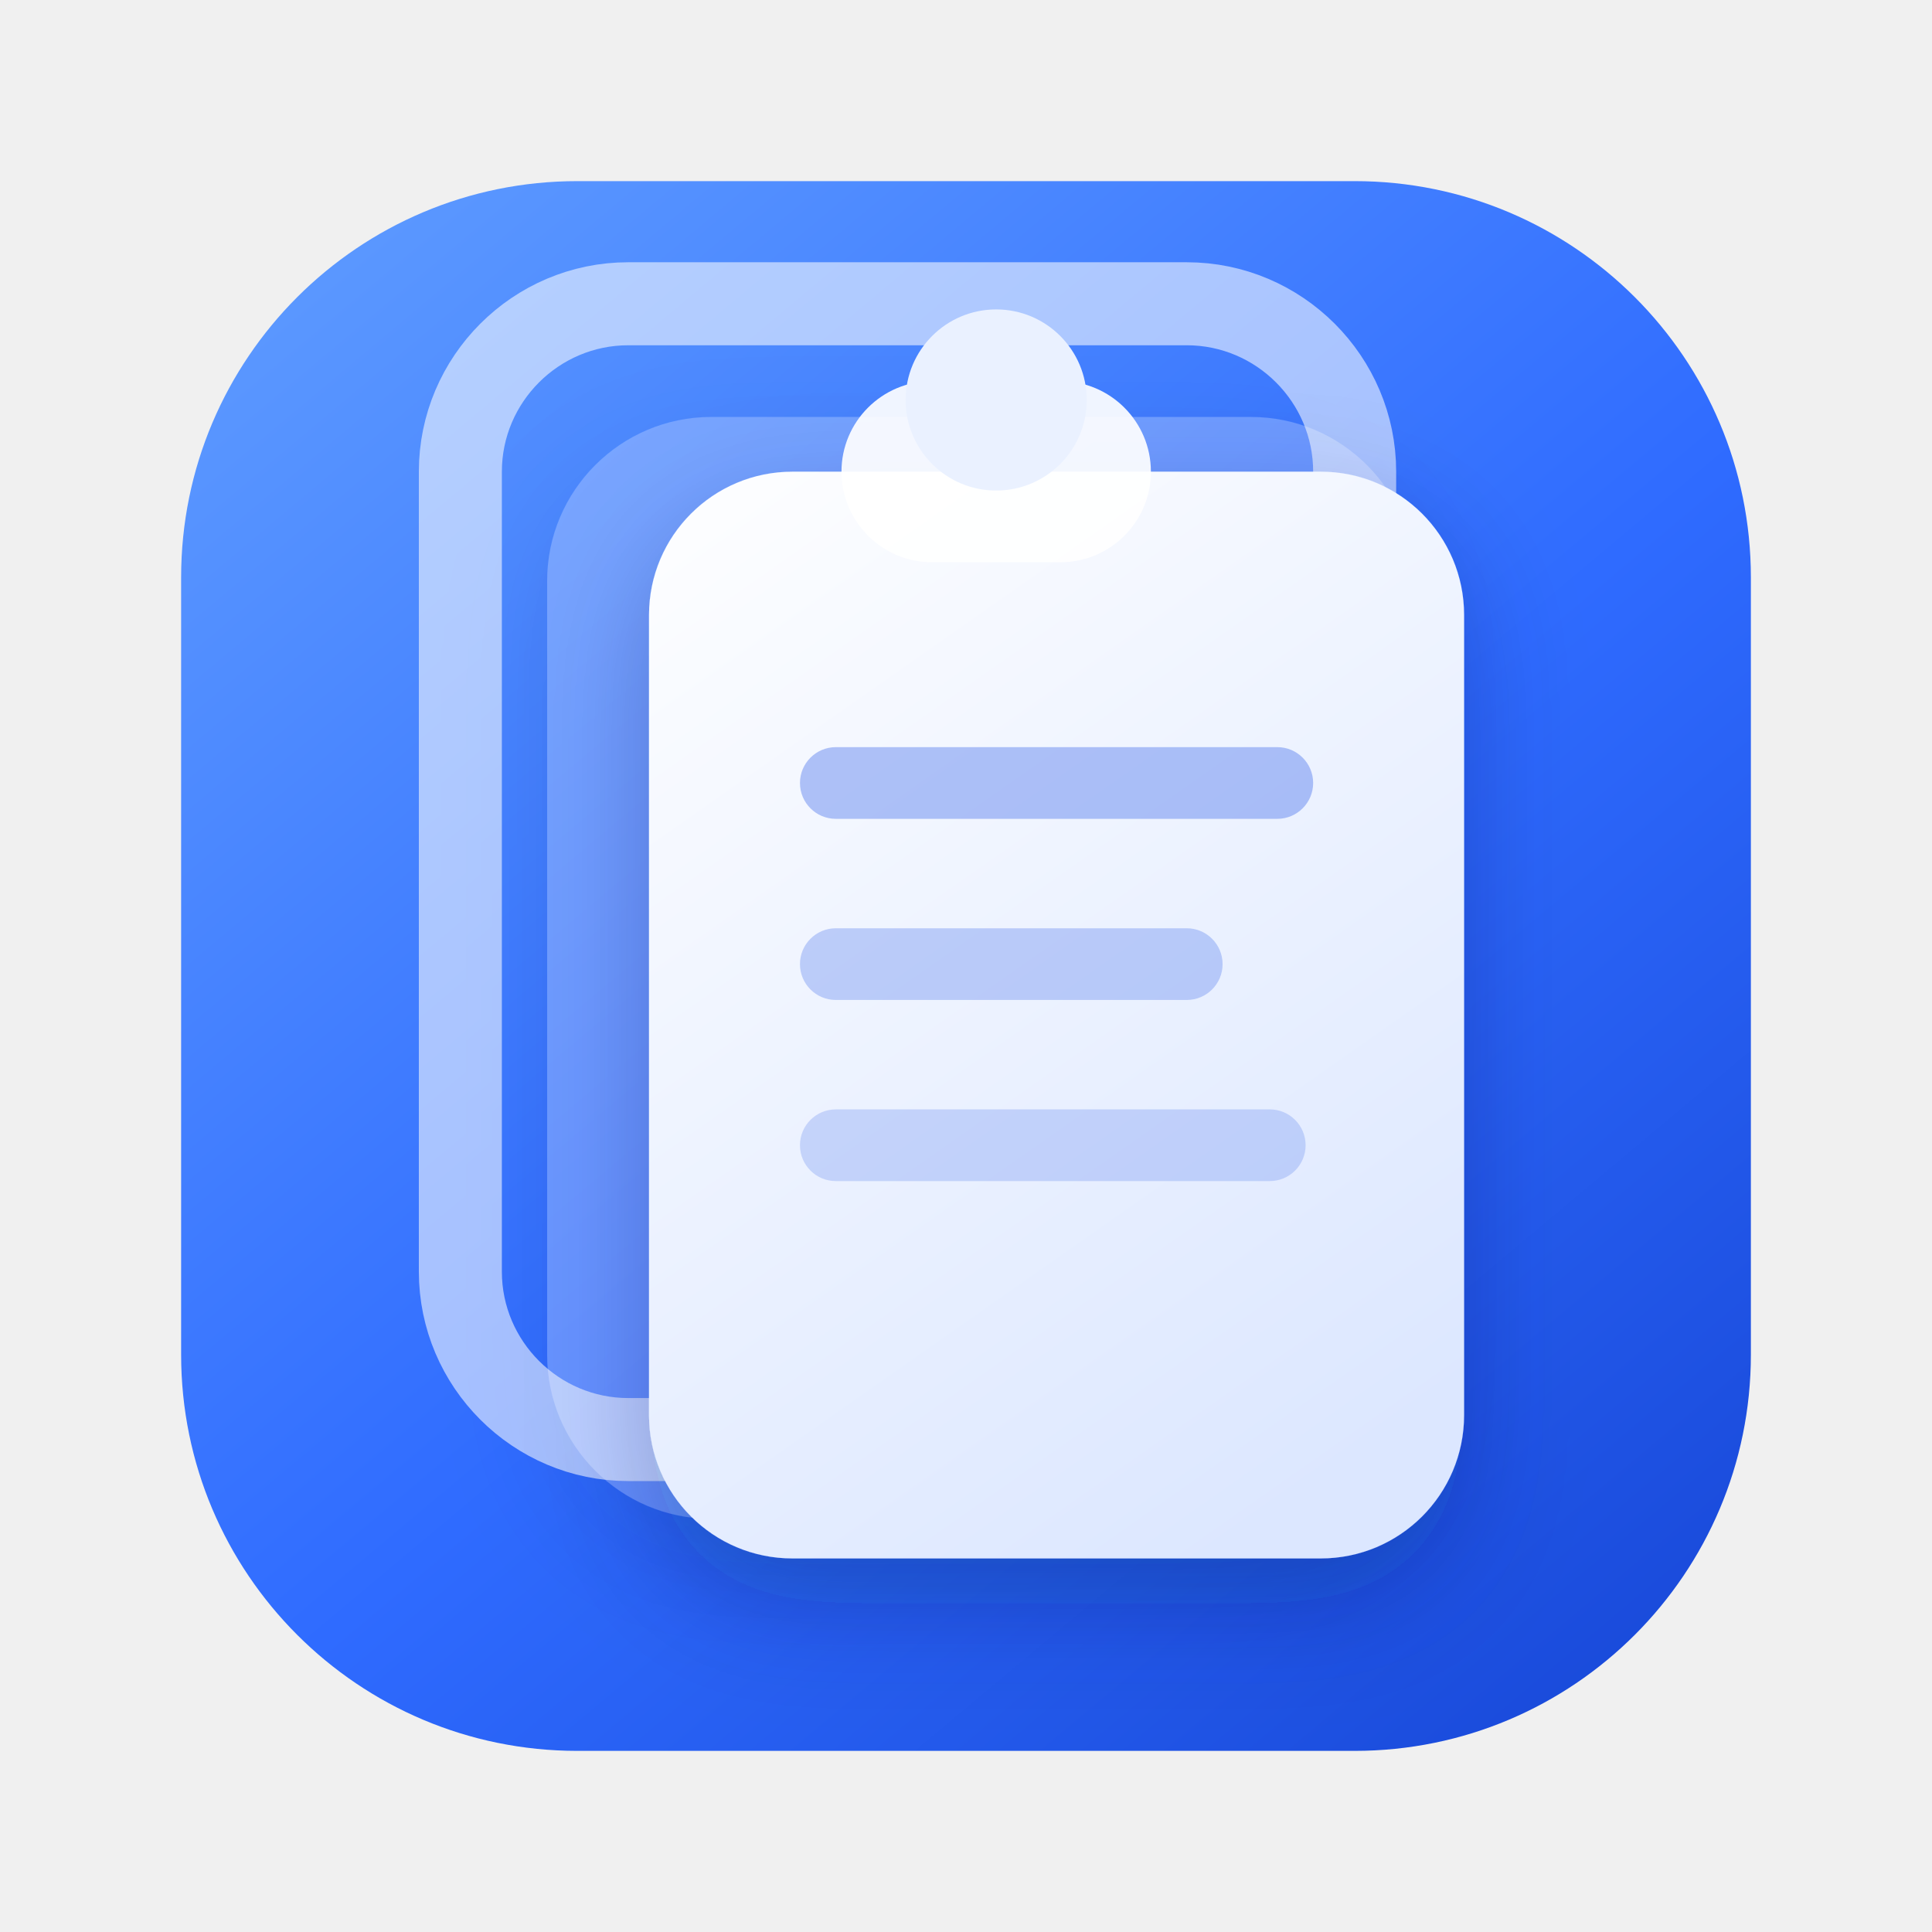
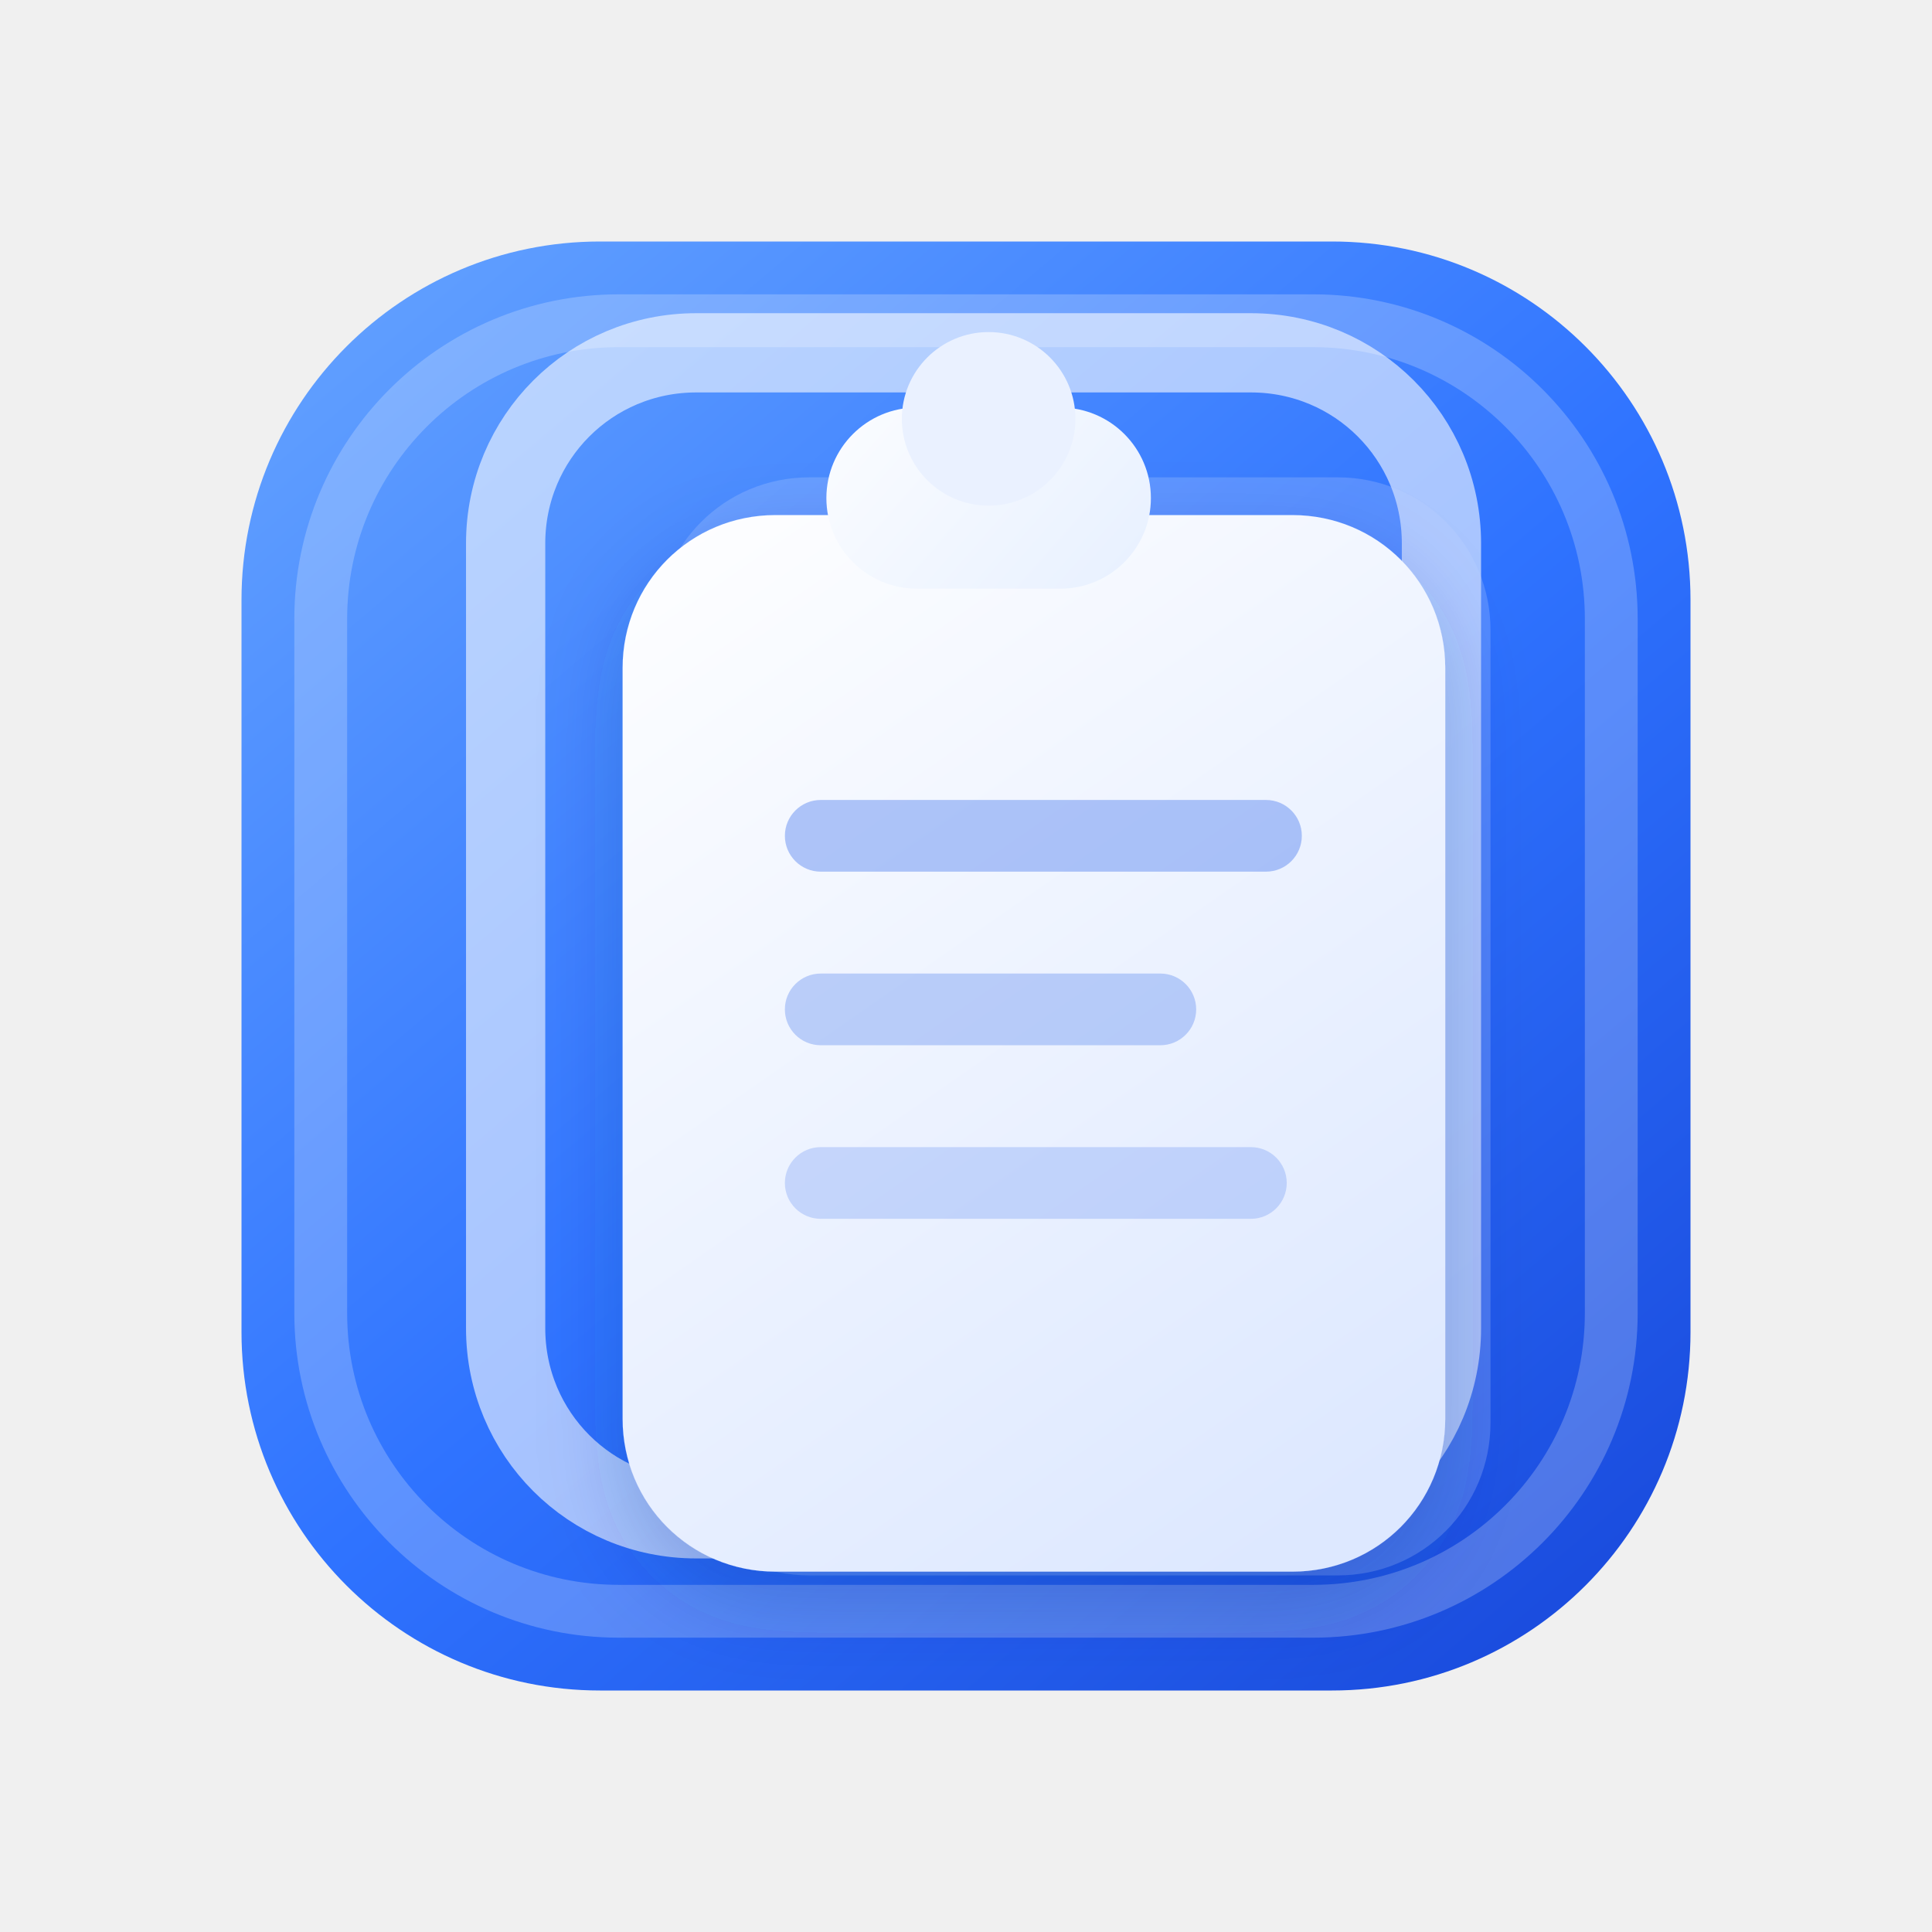
<svg xmlns="http://www.w3.org/2000/svg" viewBox="0 0 1024 1024">
  <defs>
-     <linearGradient id="base" x1="160" y1="92" x2="864" y2="932" gradientUnits="userSpaceOnUse">
-       <stop offset="0" stop-color="#5E9BFF" />
-       <stop offset="0.55" stop-color="#2F6BFF" />
-       <stop offset="1" stop-color="#1848D8" />
+     <linearGradient id="base" x1="164" y1="104" x2="860" y2="924" gradientUnits="userSpaceOnUse">
+       <stop offset="0" stop-color="#66A4FF" />
+       <stop offset="0.52" stop-color="#2F73FF" />
+       <stop offset="1" stop-color="#1746D9" />
    </linearGradient>
-     <linearGradient id="paper" x1="340" y1="232" x2="720" y2="774" gradientUnits="userSpaceOnUse">
+     <linearGradient id="paper" x1="344" y1="248" x2="720" y2="790" gradientUnits="userSpaceOnUse">
      <stop offset="0" stop-color="#FFFFFF" />
-       <stop offset="1" stop-color="#DCE7FF" />
+       <stop offset="1" stop-color="#DDE8FF" />
    </linearGradient>
-     <filter id="shadow" x="-20%" y="-20%" width="140%" height="140%">
-       <feDropShadow dx="0" dy="24" stdDeviation="30" flood-color="#0A1D5F" flood-opacity="0.26" />
+     <linearGradient id="clip" x1="432" y1="166" x2="604" y2="318" gradientUnits="userSpaceOnUse">
+       <stop offset="0" stop-color="#FFFFFF" />
+       <stop offset="1" stop-color="#E7F0FF" />
+     </linearGradient>
+     <filter id="softShadow" x="-16%" y="-16%" width="132%" height="132%">
+       <feDropShadow dx="0" dy="18" stdDeviation="22" flood-color="#0B2F89" flood-opacity="0.22" />
    </filter>
  </defs>
-   <rect x="96" y="96" width="832" height="832" rx="210" fill="url(#base)" />
-   <path d="M290 308c0-48 39-87 87-87h286c48 0 87 39 87 87v410c0 48-39 87-87 87H377c-48 0-87-39-87-87V308Z" fill="#C9D9FF" opacity="0.34" filter="url(#shadow)" />
-   <path d="M244 250c0-49 40-89 89-89h296c49 0 89 40 89 89v424c0 49-40 89-89 89H333c-49 0-89-40-89-89V250Z" fill="none" stroke="#FFFFFF" stroke-opacity="0.56" stroke-width="44" />
-   <path d="M344 326c0-42 34-76 76-76h280c42 0 76 34 76 76v424c0 42-34 76-76 76H420c-42 0-76-34-76-76V326Z" fill="url(#paper)" filter="url(#shadow)" />
-   <rect x="424" y="396" width="272" height="38" rx="19" fill="#2456E8" opacity="0.34" />
-   <rect x="424" y="492" width="224" height="38" rx="19" fill="#2456E8" opacity="0.26" />
-   <rect x="424" y="588" width="268" height="38" rx="19" fill="#2456E8" opacity="0.20" />
-   <rect x="446" y="202" width="164" height="96" rx="48" fill="#FFFFFF" opacity="0.92" />
-   <rect x="480" y="164" width="96" height="96" rx="48" fill="#EAF1FF" />
+   <rect x="128" y="128" width="768" height="768" rx="190" fill="url(#base)" />
+   <rect x="170" y="170" width="684" height="684" rx="158" fill="none" stroke="#FFFFFF" stroke-opacity="0.22" stroke-width="28" />
+   <path d="M268 288c0-56 45-101 101-101h294c56 0 101 45 101 101v416c0 56-45 101-101 101H369c-56 0-101-45-101-101V288Z" fill="none" stroke="#FFFFFF" stroke-opacity="0.58" stroke-width="42" />
+   <path d="M348 334c0-45 36-81 81-81h280c45 0 81 36 81 81v420c0 45-36 81-81 81H429c-45 0-81-36-81-81V334Z" fill="#BFD2FF" opacity="0.25" />
+   <path d="M330 354c0-45 36-81 81-81h274c45 0 81 36 81 81v398c0 45-36 81-81 81H411c-45 0-81-36-81-81V354Z" fill="url(#paper)" filter="url(#softShadow)" />
+   <rect x="416" y="424" width="274" height="38" rx="19" fill="#245FEA" opacity="0.34" />
+   <rect x="416" y="516" width="218" height="38" rx="19" fill="#245FEA" opacity="0.27" />
+   <rect x="416" y="608" width="266" height="38" rx="19" fill="#245FEA" opacity="0.20" />
+   <rect x="438" y="216" width="172" height="96" rx="48" fill="url(#clip)" />
+   <rect x="478" y="176" width="92" height="92" rx="46" fill="#EAF1FF" />
</svg>
